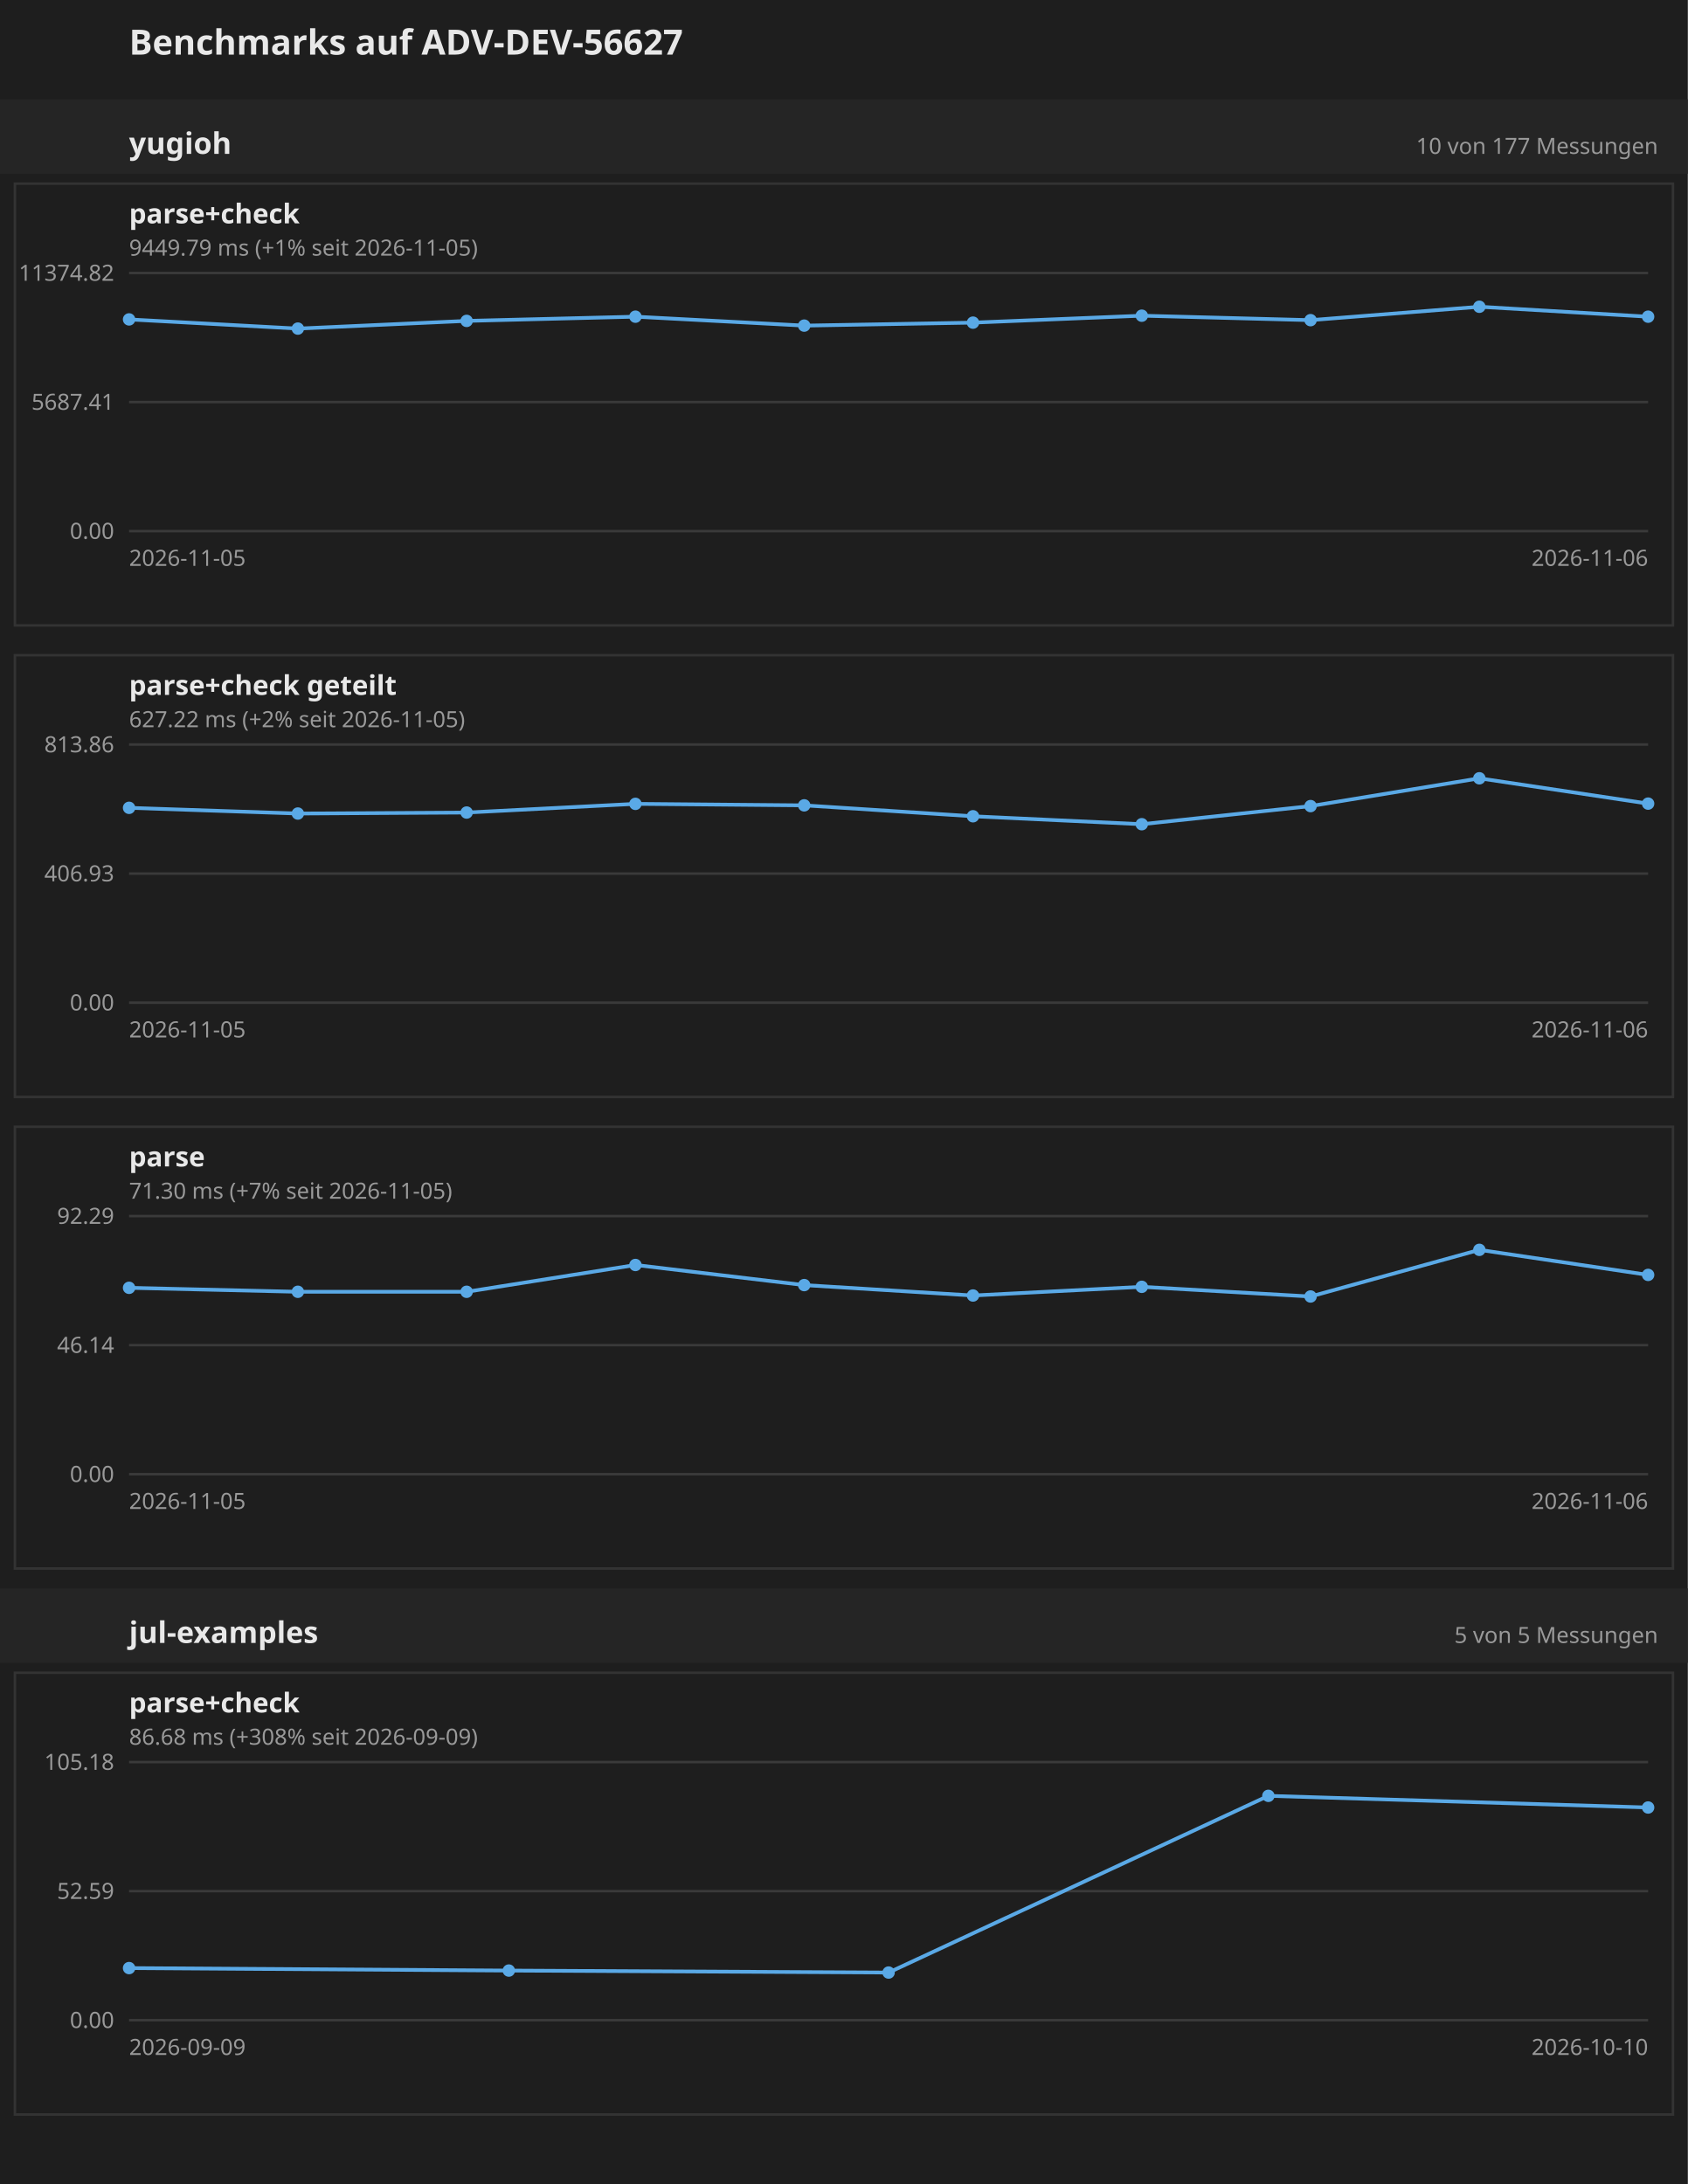
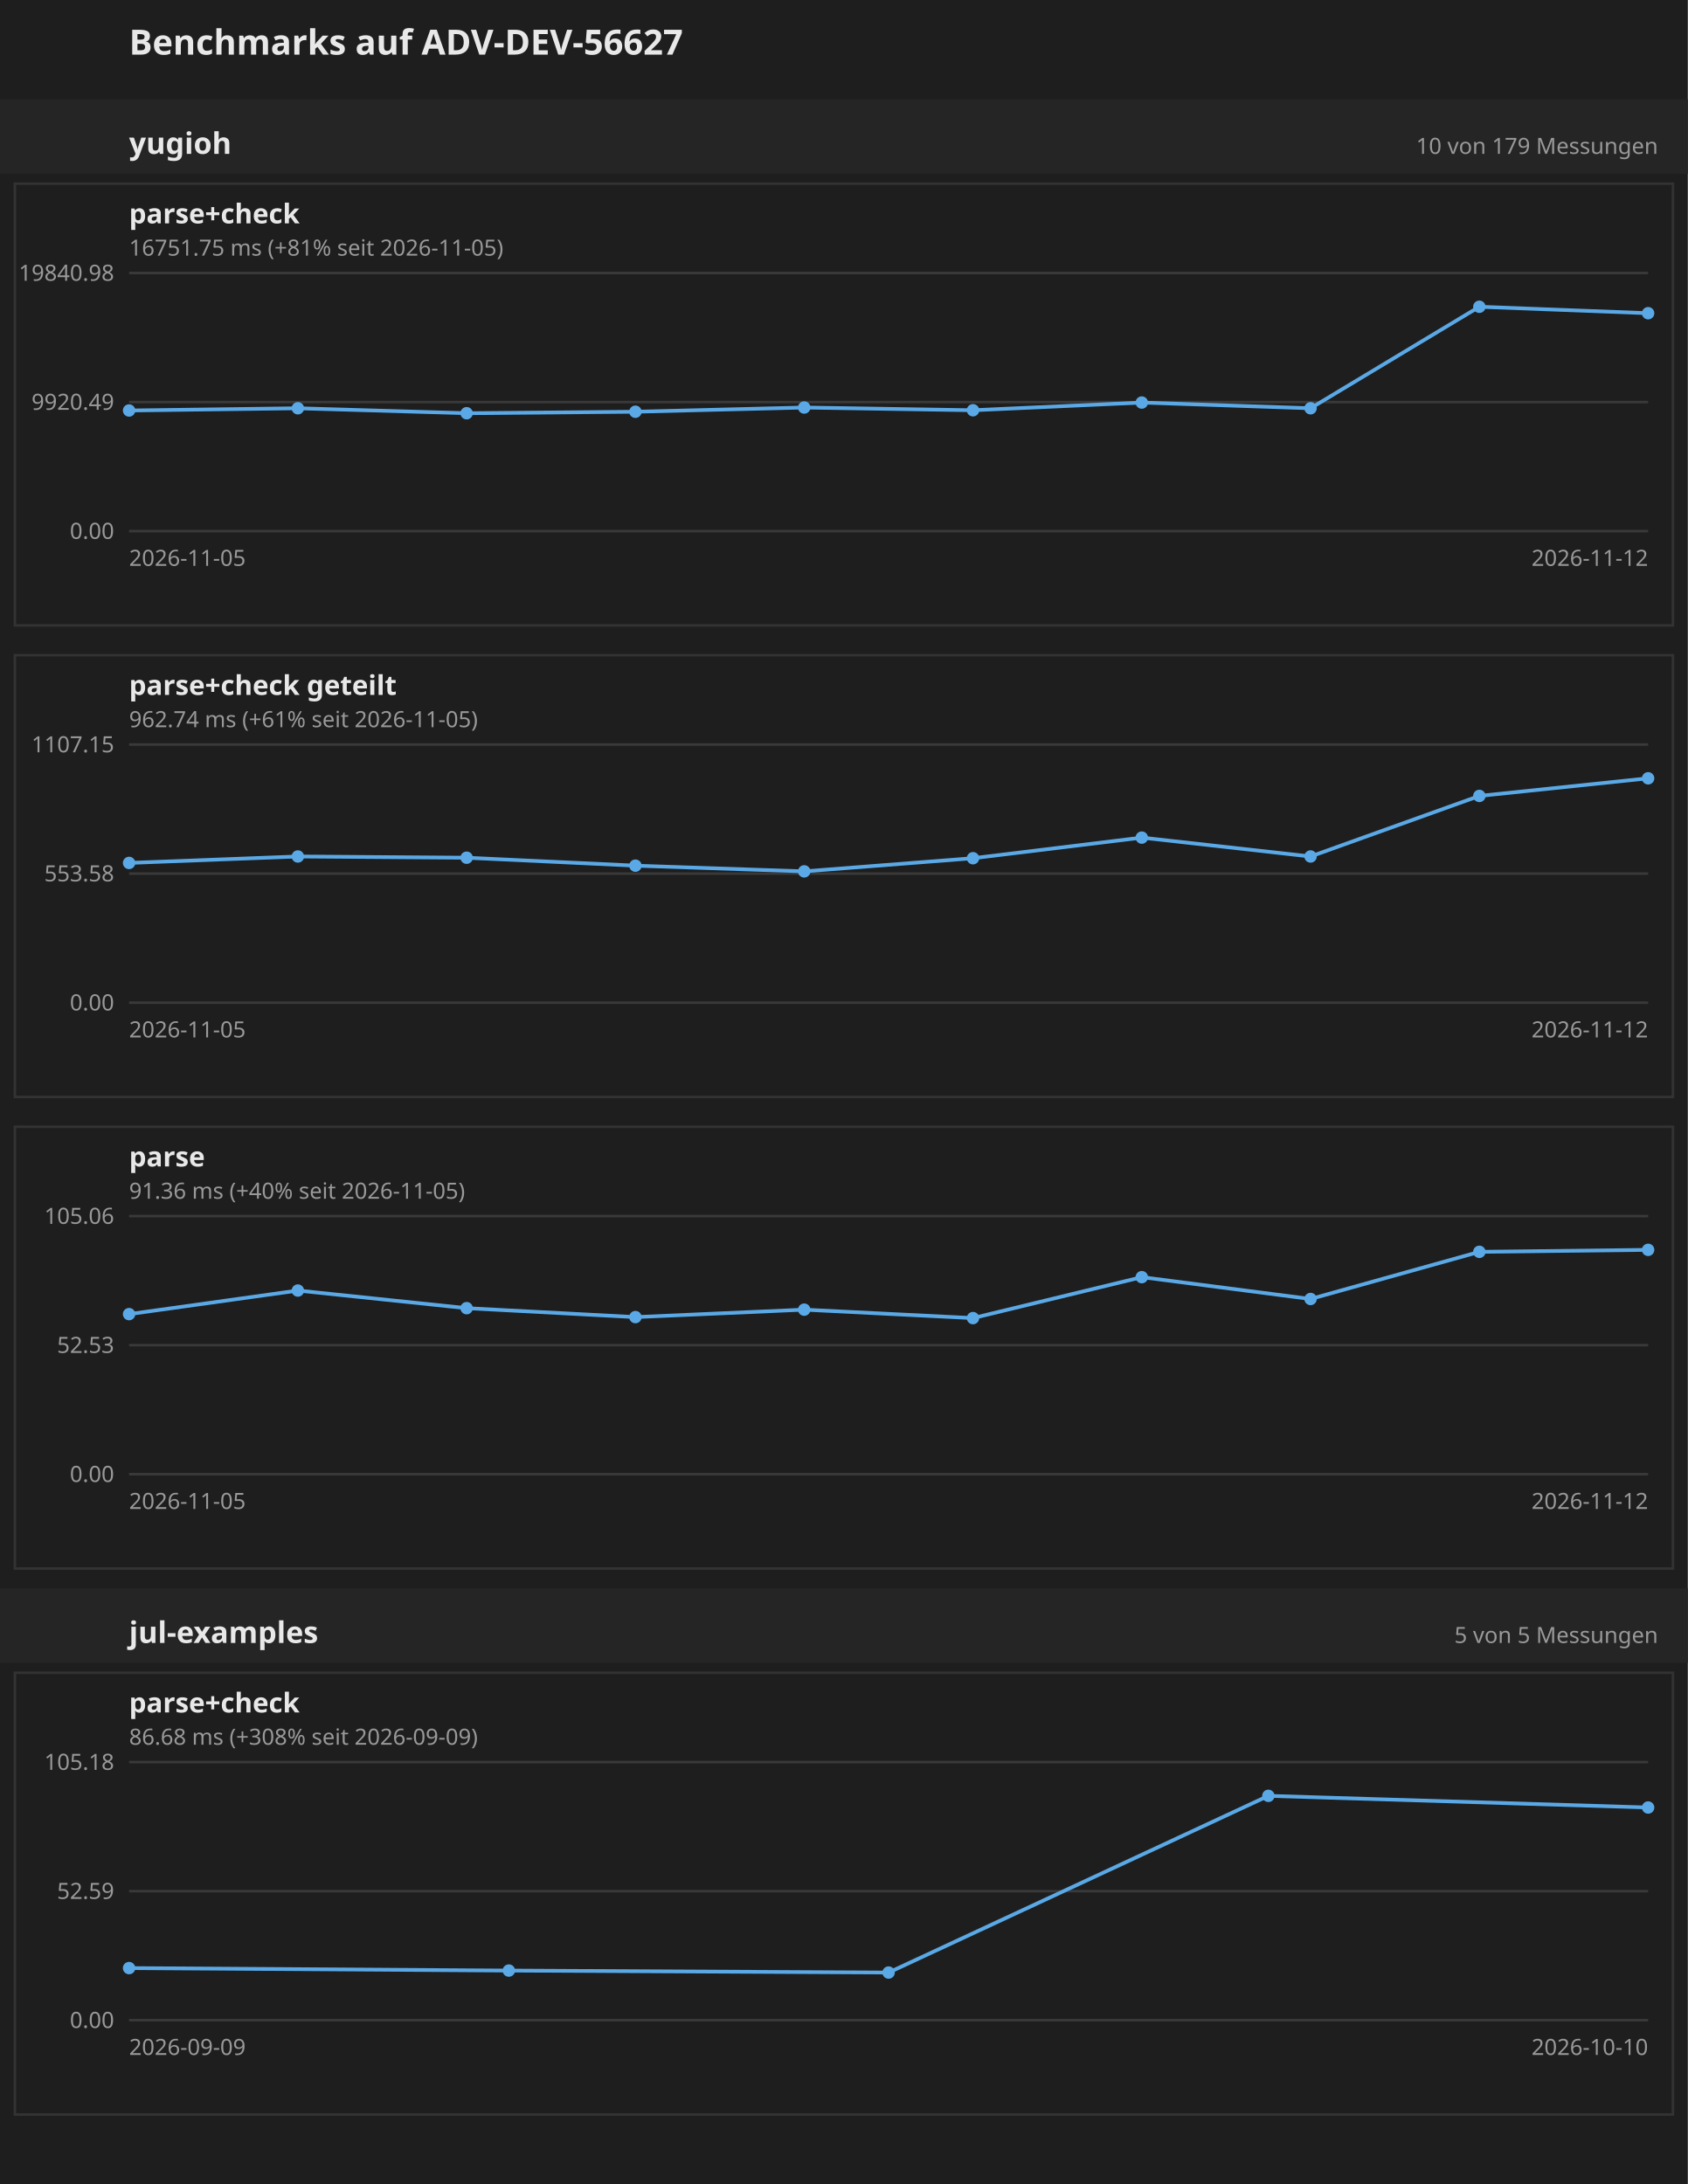
<svg xmlns="http://www.w3.org/2000/svg" width="680" height="880" font-family="sans-serif">
  <rect width="680" height="880" fill="#1e1e1e" />
  <text x="52" y="22" font-size="14" font-weight="bold" fill="#e8e8e8">Benchmarks auf ADV-DEV-56627</text>
  <g transform="translate(0 40)">
    <rect x="0" y="0" width="680" height="30" fill="#252525" />
    <text x="52" y="22" font-size="12" font-weight="bold" fill="#e8e8e8">yugioh</text>
-     <text x="668" y="22" text-anchor="end" font-size="9" fill="#999">10 von 177 Messungen</text>
+     <text x="668" y="22" text-anchor="end" font-size="9" fill="#999">10 von 179 Messungen</text>
    <g transform="translate(0 30)">
      <g transform="translate(0 0)">
        <rect x="6" y="4" width="668" height="178" fill="none" stroke="#333" />
        <text x="52" y="20" font-size="11" font-weight="bold" fill="#e8e8e8">parse+check</text>
-         <text x="52" y="33" font-size="9" fill="#999">9449.79 ms (+1% seit 2026-11-05)</text>
+         <text x="52" y="33" font-size="9" fill="#999">16751.75 ms (+81% seit 2026-11-05)</text>
        <line x1="52" y1="144.0" x2="664" y2="144.0" stroke="#3a3a3a" />
        <text x="46" y="144.0" text-anchor="end" dominant-baseline="middle" font-size="9" fill="#999">0.00</text>
        <line x1="52" y1="92.0" x2="664" y2="92.0" stroke="#3a3a3a" />
-         <text x="46" y="92.0" text-anchor="end" dominant-baseline="middle" font-size="9" fill="#999">5687.41</text>
+         <text x="46" y="92.0" text-anchor="end" dominant-baseline="middle" font-size="9" fill="#999">9920.49</text>
        <line x1="52" y1="40.0" x2="664" y2="40.0" stroke="#3a3a3a" />
-         <text x="46" y="40.0" text-anchor="end" dominant-baseline="middle" font-size="9" fill="#999">11374.82</text>
+         <text x="46" y="40.0" text-anchor="end" dominant-baseline="middle" font-size="9" fill="#999">19840.98</text>
        <text x="52" y="158" font-size="9" fill="#999">2026-11-05</text>
-         <text x="664" y="158" text-anchor="end" font-size="9" fill="#999">2026-11-06</text>
-         <polyline fill="none" stroke="#5aa9e6" stroke-width="1.5" points="52.0,58.7 120.0,62.4 188.0,59.3 256.0,57.6 324.0,61.2 392.0,60.0 460.0,57.2 528.0,59.0 596.0,53.6 664.0,57.6" />
-         <circle cx="52.0" cy="58.7" r="2.5" fill="#5aa9e6" />
-         <circle cx="120.0" cy="62.4" r="2.5" fill="#5aa9e6" />
-         <circle cx="188.0" cy="59.3" r="2.5" fill="#5aa9e6" />
-         <circle cx="256.0" cy="57.6" r="2.5" fill="#5aa9e6" />
-         <circle cx="324.0" cy="61.2" r="2.5" fill="#5aa9e6" />
-         <circle cx="392.0" cy="60.0" r="2.5" fill="#5aa9e6" />
-         <circle cx="460.0" cy="57.2" r="2.5" fill="#5aa9e6" />
-         <circle cx="528.0" cy="59.0" r="2.5" fill="#5aa9e6" />
+         <text x="664" y="158" text-anchor="end" font-size="9" fill="#999">2026-11-12</text>
+         <polyline fill="none" stroke="#5aa9e6" stroke-width="1.5" points="52.0,95.4 120.0,94.5 188.0,96.5 256.0,95.9 324.0,94.2 392.0,95.3 460.0,92.2 528.0,94.5 596.0,53.6 664.0,56.2" />
+         <circle cx="52.0" cy="95.4" r="2.5" fill="#5aa9e6" />
+         <circle cx="120.0" cy="94.5" r="2.5" fill="#5aa9e6" />
+         <circle cx="188.0" cy="96.5" r="2.5" fill="#5aa9e6" />
+         <circle cx="256.0" cy="95.9" r="2.5" fill="#5aa9e6" />
+         <circle cx="324.0" cy="94.2" r="2.5" fill="#5aa9e6" />
+         <circle cx="392.0" cy="95.3" r="2.5" fill="#5aa9e6" />
+         <circle cx="460.0" cy="92.2" r="2.5" fill="#5aa9e6" />
+         <circle cx="528.0" cy="94.5" r="2.5" fill="#5aa9e6" />
        <circle cx="596.0" cy="53.6" r="2.5" fill="#5aa9e6" />
-         <circle cx="664.0" cy="57.6" r="2.5" fill="#5aa9e6" />
+         <circle cx="664.0" cy="56.2" r="2.5" fill="#5aa9e6" />
      </g>
      <g transform="translate(0 190)">
        <rect x="6" y="4" width="668" height="178" fill="none" stroke="#333" />
        <text x="52" y="20" font-size="11" font-weight="bold" fill="#e8e8e8">parse+check geteilt</text>
-         <text x="52" y="33" font-size="9" fill="#999">627.22 ms (+2% seit 2026-11-05)</text>
+         <text x="52" y="33" font-size="9" fill="#999">962.74 ms (+61% seit 2026-11-05)</text>
        <line x1="52" y1="144.0" x2="664" y2="144.0" stroke="#3a3a3a" />
        <text x="46" y="144.0" text-anchor="end" dominant-baseline="middle" font-size="9" fill="#999">0.00</text>
        <line x1="52" y1="92.0" x2="664" y2="92.0" stroke="#3a3a3a" />
-         <text x="46" y="92.0" text-anchor="end" dominant-baseline="middle" font-size="9" fill="#999">406.93</text>
+         <text x="46" y="92.0" text-anchor="end" dominant-baseline="middle" font-size="9" fill="#999">553.58</text>
        <line x1="52" y1="40.0" x2="664" y2="40.0" stroke="#3a3a3a" />
-         <text x="46" y="40.0" text-anchor="end" dominant-baseline="middle" font-size="9" fill="#999">813.86</text>
+         <text x="46" y="40.0" text-anchor="end" dominant-baseline="middle" font-size="9" fill="#999">1107.15</text>
        <text x="52" y="158" font-size="9" fill="#999">2026-11-05</text>
-         <text x="664" y="158" text-anchor="end" font-size="9" fill="#999">2026-11-06</text>
-         <polyline fill="none" stroke="#5aa9e6" stroke-width="1.5" points="52.0,65.5 120.0,67.8 188.0,67.4 256.0,63.9 324.0,64.5 392.0,68.9 460.0,72.1 528.0,64.8 596.0,53.6 664.0,63.8" />
-         <circle cx="52.0" cy="65.5" r="2.5" fill="#5aa9e6" />
-         <circle cx="120.0" cy="67.8" r="2.5" fill="#5aa9e6" />
-         <circle cx="188.0" cy="67.4" r="2.5" fill="#5aa9e6" />
-         <circle cx="256.0" cy="63.9" r="2.5" fill="#5aa9e6" />
-         <circle cx="324.0" cy="64.5" r="2.5" fill="#5aa9e6" />
-         <circle cx="392.0" cy="68.9" r="2.5" fill="#5aa9e6" />
-         <circle cx="460.0" cy="72.1" r="2.5" fill="#5aa9e6" />
-         <circle cx="528.0" cy="64.8" r="2.5" fill="#5aa9e6" />
-         <circle cx="596.0" cy="53.6" r="2.5" fill="#5aa9e6" />
-         <circle cx="664.0" cy="63.8" r="2.5" fill="#5aa9e6" />
+         <text x="664" y="158" text-anchor="end" font-size="9" fill="#999">2026-11-12</text>
+         <polyline fill="none" stroke="#5aa9e6" stroke-width="1.5" points="52.0,87.7 120.0,85.1 188.0,85.6 256.0,88.8 324.0,91.1 392.0,85.8 460.0,77.5 528.0,85.1 596.0,60.7 664.0,53.6" />
+         <circle cx="52.0" cy="87.7" r="2.5" fill="#5aa9e6" />
+         <circle cx="120.0" cy="85.1" r="2.5" fill="#5aa9e6" />
+         <circle cx="188.0" cy="85.6" r="2.5" fill="#5aa9e6" />
+         <circle cx="256.0" cy="88.8" r="2.5" fill="#5aa9e6" />
+         <circle cx="324.0" cy="91.1" r="2.5" fill="#5aa9e6" />
+         <circle cx="392.0" cy="85.8" r="2.5" fill="#5aa9e6" />
+         <circle cx="460.0" cy="77.5" r="2.5" fill="#5aa9e6" />
+         <circle cx="528.0" cy="85.1" r="2.5" fill="#5aa9e6" />
+         <circle cx="596.0" cy="60.7" r="2.5" fill="#5aa9e6" />
+         <circle cx="664.0" cy="53.6" r="2.5" fill="#5aa9e6" />
      </g>
      <g transform="translate(0 380)">
        <rect x="6" y="4" width="668" height="178" fill="none" stroke="#333" />
        <text x="52" y="20" font-size="11" font-weight="bold" fill="#e8e8e8">parse</text>
-         <text x="52" y="33" font-size="9" fill="#999">71.30 ms (+7% seit 2026-11-05)</text>
+         <text x="52" y="33" font-size="9" fill="#999">91.36 ms (+40% seit 2026-11-05)</text>
        <line x1="52" y1="144.0" x2="664" y2="144.0" stroke="#3a3a3a" />
        <text x="46" y="144.0" text-anchor="end" dominant-baseline="middle" font-size="9" fill="#999">0.00</text>
        <line x1="52" y1="92.0" x2="664" y2="92.0" stroke="#3a3a3a" />
-         <text x="46" y="92.0" text-anchor="end" dominant-baseline="middle" font-size="9" fill="#999">46.14</text>
+         <text x="46" y="92.0" text-anchor="end" dominant-baseline="middle" font-size="9" fill="#999">52.53</text>
        <line x1="52" y1="40.0" x2="664" y2="40.0" stroke="#3a3a3a" />
-         <text x="46" y="40.0" text-anchor="end" dominant-baseline="middle" font-size="9" fill="#999">92.29</text>
+         <text x="46" y="40.0" text-anchor="end" dominant-baseline="middle" font-size="9" fill="#999">105.06</text>
        <text x="52" y="158" font-size="9" fill="#999">2026-11-05</text>
-         <text x="664" y="158" text-anchor="end" font-size="9" fill="#999">2026-11-06</text>
-         <polyline fill="none" stroke="#5aa9e6" stroke-width="1.5" points="52.0,68.9 120.0,70.5 188.0,70.5 256.0,59.7 324.0,67.8 392.0,72.0 460.0,68.5 528.0,72.4 596.0,53.6 664.0,63.7" />
-         <circle cx="52.0" cy="68.9" r="2.5" fill="#5aa9e6" />
-         <circle cx="120.0" cy="70.5" r="2.5" fill="#5aa9e6" />
-         <circle cx="188.0" cy="70.5" r="2.5" fill="#5aa9e6" />
-         <circle cx="256.0" cy="59.7" r="2.5" fill="#5aa9e6" />
-         <circle cx="324.0" cy="67.8" r="2.5" fill="#5aa9e6" />
-         <circle cx="392.0" cy="72.0" r="2.5" fill="#5aa9e6" />
-         <circle cx="460.0" cy="68.5" r="2.5" fill="#5aa9e6" />
-         <circle cx="528.0" cy="72.4" r="2.5" fill="#5aa9e6" />
-         <circle cx="596.0" cy="53.6" r="2.5" fill="#5aa9e6" />
-         <circle cx="664.0" cy="63.7" r="2.5" fill="#5aa9e6" />
+         <text x="664" y="158" text-anchor="end" font-size="9" fill="#999">2026-11-12</text>
+         <polyline fill="none" stroke="#5aa9e6" stroke-width="1.5" points="52.0,79.5 120.0,70.0 188.0,77.1 256.0,80.7 324.0,77.7 392.0,81.1 460.0,64.6 528.0,73.4 596.0,54.4 664.0,53.6" />
+         <circle cx="52.0" cy="79.5" r="2.5" fill="#5aa9e6" />
+         <circle cx="120.0" cy="70.0" r="2.5" fill="#5aa9e6" />
+         <circle cx="188.0" cy="77.1" r="2.5" fill="#5aa9e6" />
+         <circle cx="256.0" cy="80.7" r="2.5" fill="#5aa9e6" />
+         <circle cx="324.0" cy="77.7" r="2.5" fill="#5aa9e6" />
+         <circle cx="392.0" cy="81.1" r="2.5" fill="#5aa9e6" />
+         <circle cx="460.0" cy="64.6" r="2.5" fill="#5aa9e6" />
+         <circle cx="528.0" cy="73.4" r="2.5" fill="#5aa9e6" />
+         <circle cx="596.0" cy="54.4" r="2.5" fill="#5aa9e6" />
+         <circle cx="664.0" cy="53.6" r="2.5" fill="#5aa9e6" />
      </g>
    </g>
  </g>
  <g transform="translate(0 640)">
    <rect x="0" y="0" width="680" height="30" fill="#252525" />
    <text x="52" y="22" font-size="12" font-weight="bold" fill="#e8e8e8">jul-examples</text>
    <text x="668" y="22" text-anchor="end" font-size="9" fill="#999">5 von 5 Messungen</text>
    <g transform="translate(0 30)">
      <g transform="translate(0 0)">
        <rect x="6" y="4" width="668" height="178" fill="none" stroke="#333" />
        <text x="52" y="20" font-size="11" font-weight="bold" fill="#e8e8e8">parse+check</text>
        <text x="52" y="33" font-size="9" fill="#999">86.68 ms (+308% seit 2026-09-09)</text>
        <line x1="52" y1="144.0" x2="664" y2="144.0" stroke="#3a3a3a" />
        <text x="46" y="144.0" text-anchor="end" dominant-baseline="middle" font-size="9" fill="#999">0.00</text>
        <line x1="52" y1="92.0" x2="664" y2="92.0" stroke="#3a3a3a" />
        <text x="46" y="92.0" text-anchor="end" dominant-baseline="middle" font-size="9" fill="#999">52.59</text>
        <line x1="52" y1="40.0" x2="664" y2="40.0" stroke="#3a3a3a" />
        <text x="46" y="40.0" text-anchor="end" dominant-baseline="middle" font-size="9" fill="#999">105.18</text>
        <text x="52" y="158" font-size="9" fill="#999">2026-09-09</text>
        <text x="664" y="158" text-anchor="end" font-size="9" fill="#999">2026-10-10</text>
        <polyline fill="none" stroke="#5aa9e6" stroke-width="1.5" points="52.0,123.0 205.0,124.0 358.0,124.8 511.0,53.6 664.0,58.3" />
        <circle cx="52.0" cy="123.0" r="2.5" fill="#5aa9e6" />
        <circle cx="205.0" cy="124.0" r="2.5" fill="#5aa9e6" />
        <circle cx="358.0" cy="124.8" r="2.5" fill="#5aa9e6" />
        <circle cx="511.0" cy="53.6" r="2.5" fill="#5aa9e6" />
        <circle cx="664.0" cy="58.3" r="2.5" fill="#5aa9e6" />
      </g>
    </g>
  </g>
</svg>
